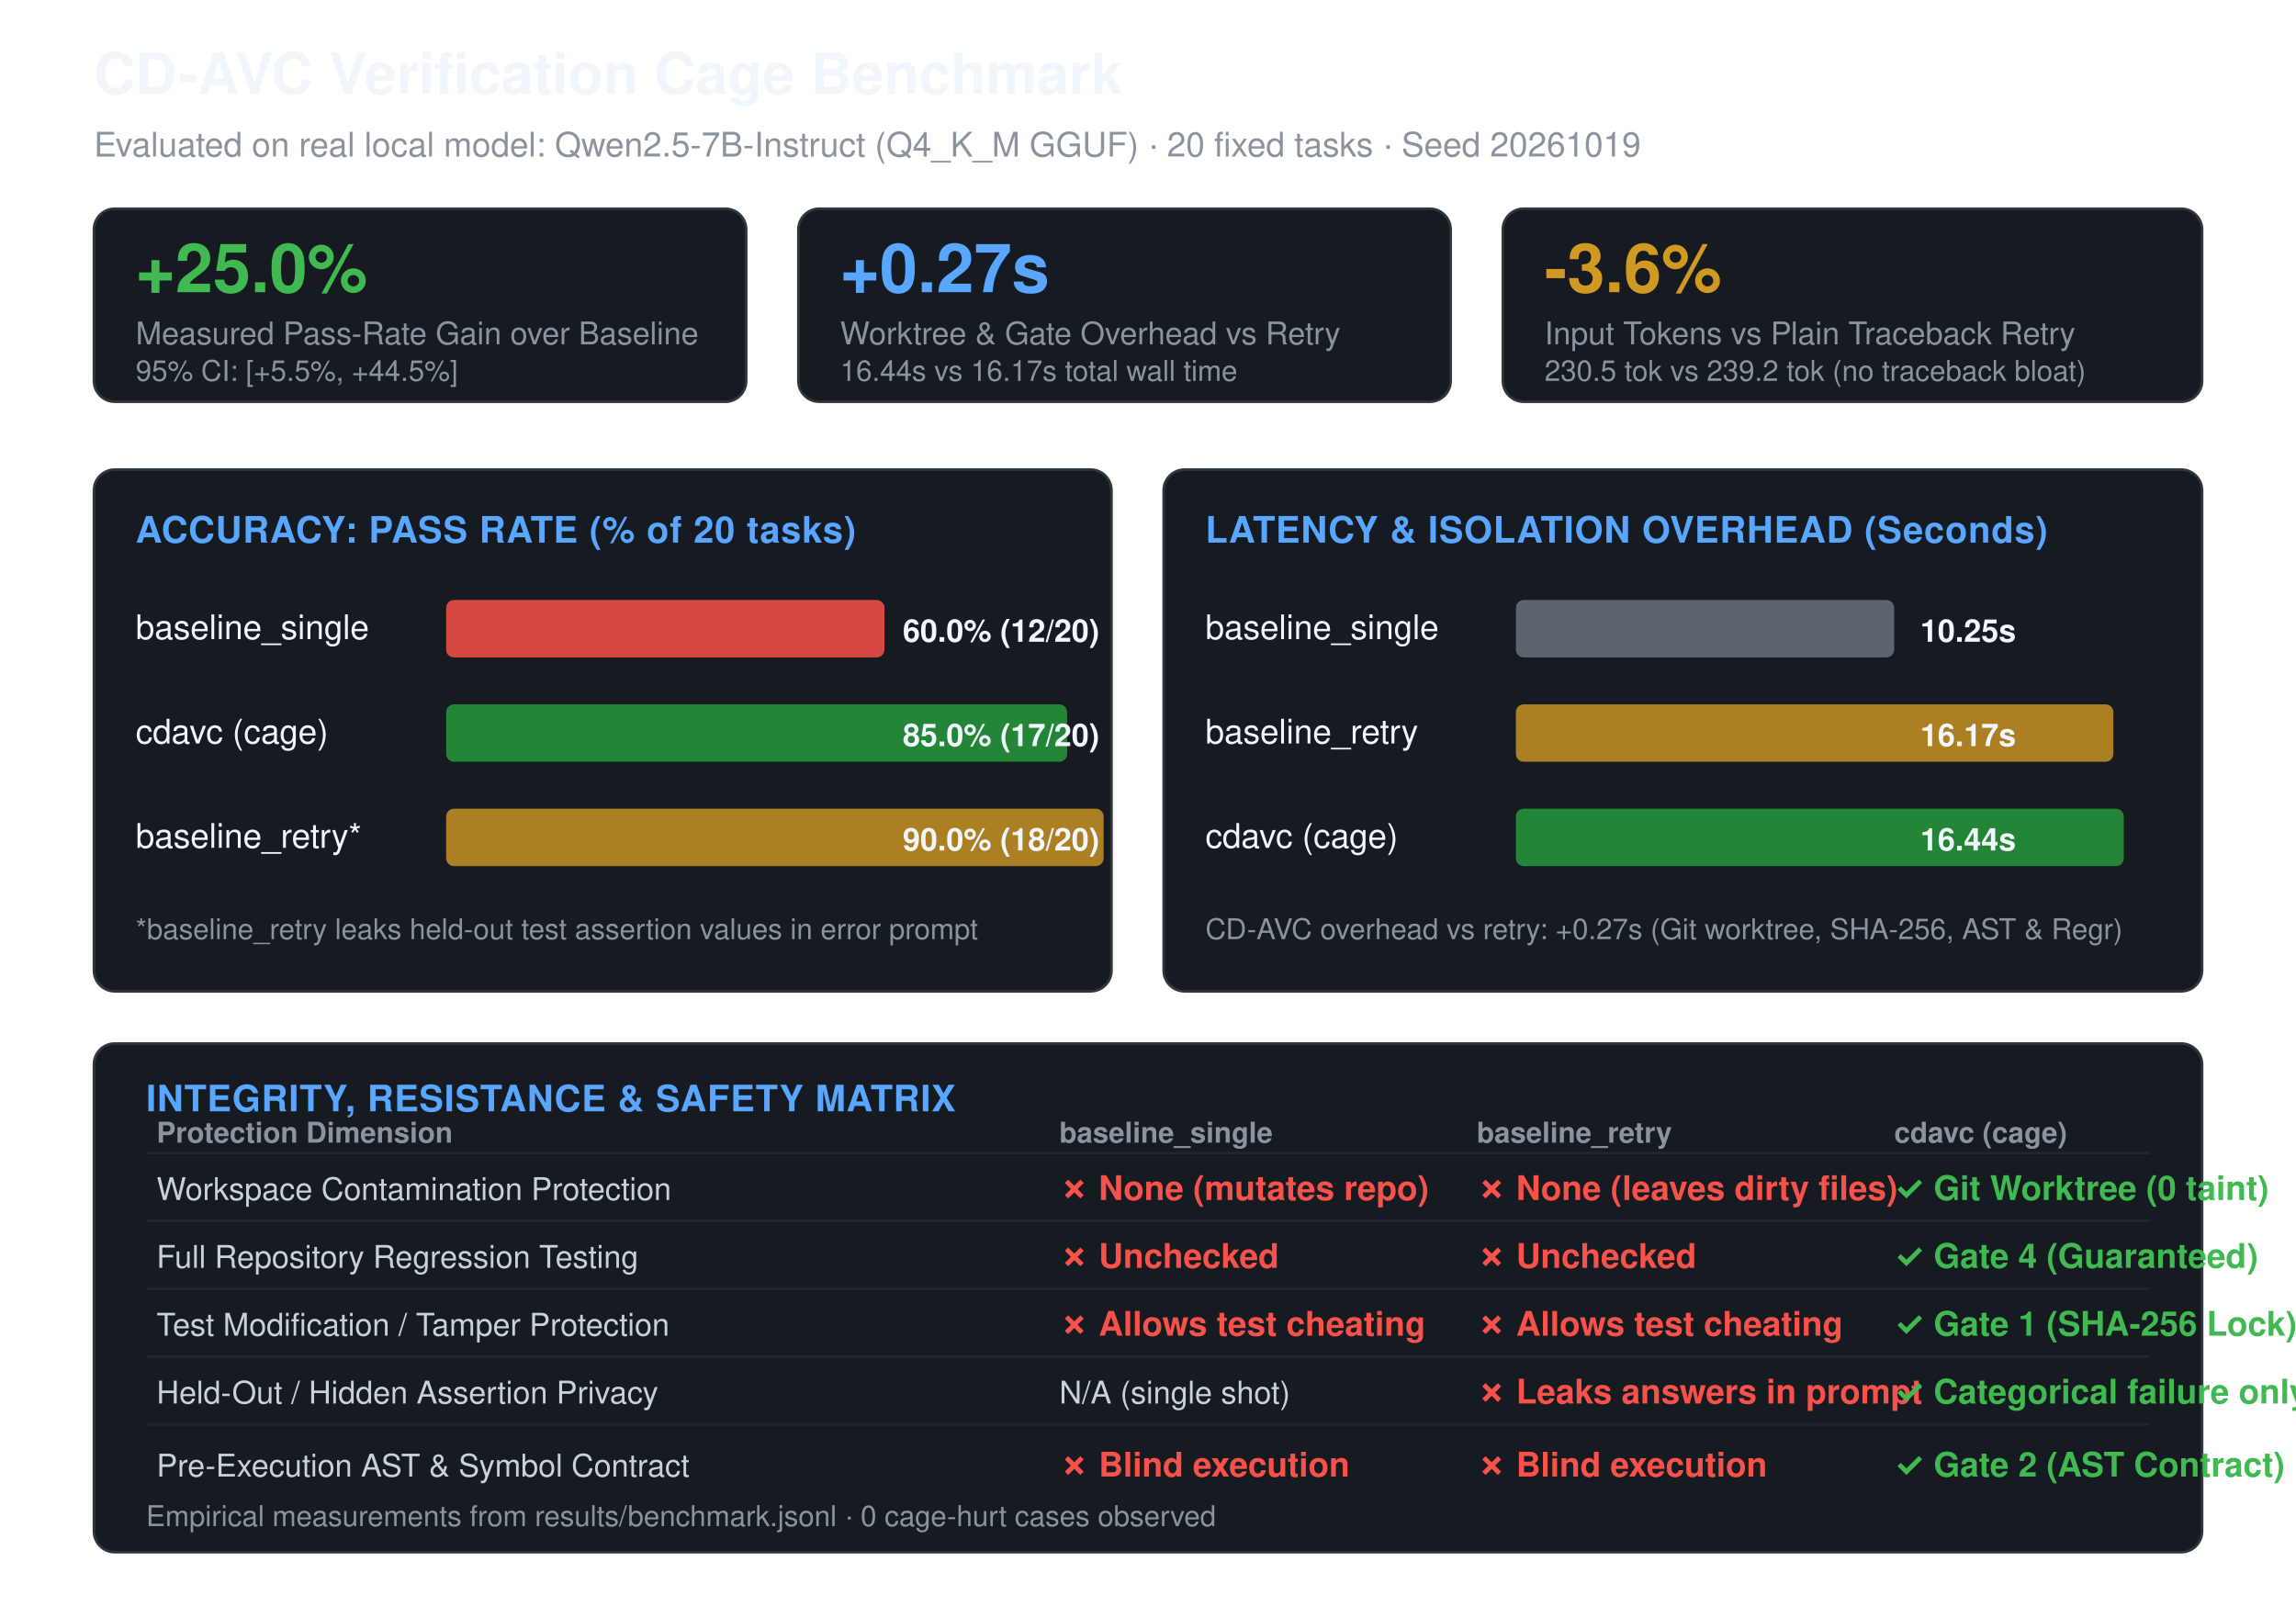
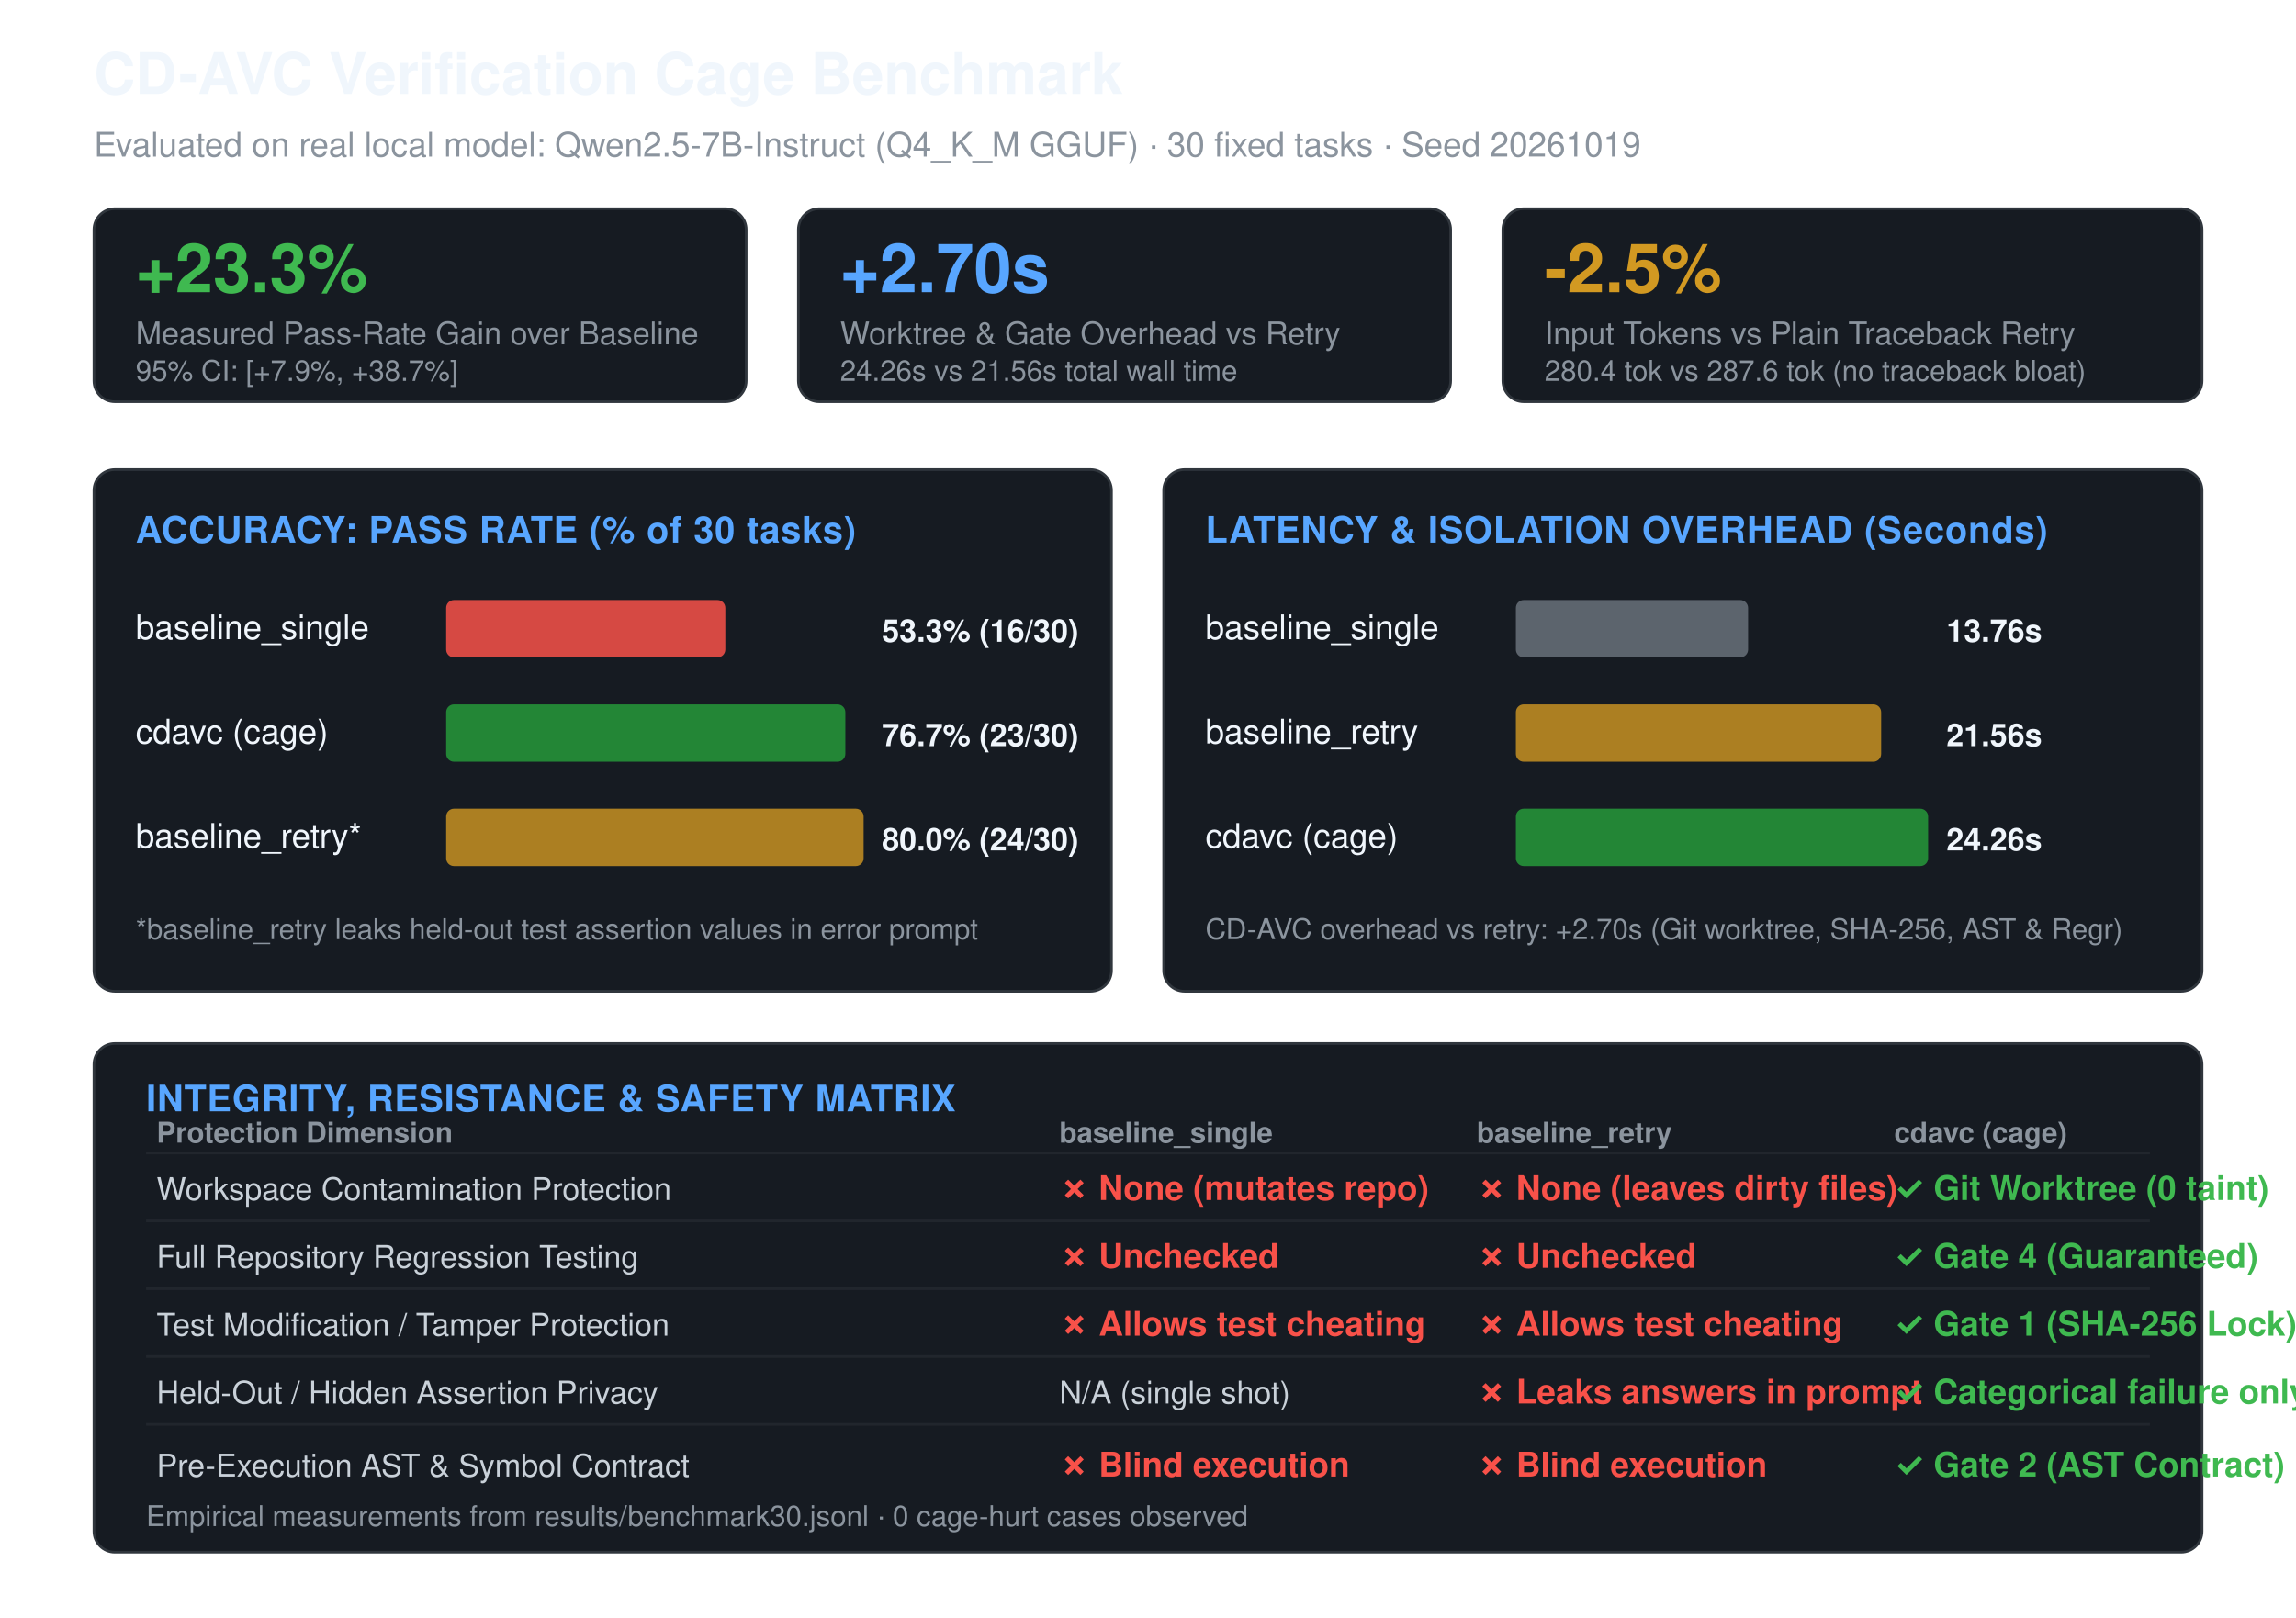
<svg xmlns="http://www.w3.org/2000/svg" viewBox="0 0 880 620" width="100%" height="100%" style="background:#0d1117; font-family:-apple-system, BlinkMacSystemFont, 'Segoe UI', Helvetica, Arial, sans-serif;">
  <style>
    .title { fill: #f0f6fc; font-size: 22px; font-weight: 700; }
    .subtitle { fill: #8b949e; font-size: 13px; }
    .card-bg { fill: #161b22; stroke: #30363d; stroke-width: 1; rx: 8px; }
    .section-title { fill: #58a6ff; font-size: 14px; font-weight: 600; letter-spacing: 0.3px; }
    .bar-label { fill: #f0f6fc; font-size: 13px; font-weight: 500; }
    .bar-val { fill: #f0f6fc; font-size: 12px; font-weight: 600; }
    .bar-sub { fill: #8b949e; font-size: 11px; }
    .stat-val { font-size: 26px; font-weight: 700; }
    .stat-label { fill: #8b949e; font-size: 12px; }
    .grid { stroke: #21262d; stroke-width: 1; }
    .badge { font-size: 10px; font-weight: 700; text-anchor: middle; }
    .table-head { fill: #8b949e; font-size: 11px; font-weight: 600; text-transform: uppercase; }
    .table-cell { fill: #c9d1d9; font-size: 12px; }
    .table-check { fill: #3fb950; font-weight: 700; font-size: 13px; }
    .table-cross { fill: #f85149; font-weight: 700; font-size: 13px; }
  </style>
  <g transform="translate(36, 36)">
    <text x="0" y="0" class="title">CD-AVC Verification Cage Benchmark</text>
-     <text x="0" y="24" class="subtitle">Evaluated on real local model: Qwen2.5-7B-Instruct (Q4_K_M GGUF) · 20 fixed tasks · Seed 20261019</text>
+     <text x="0" y="24" class="subtitle">Evaluated on real local model: Qwen2.5-7B-Instruct (Q4_K_M GGUF) · 30 fixed tasks · Seed 20261019</text>
  </g>
  <g transform="translate(36, 80)">
    <rect x="0" y="0" width="250" height="74" class="card-bg" />
-     <text x="16" y="32" class="stat-val" fill="#3fb950">+25.0%</text>
+     <text x="16" y="32" class="stat-val" fill="#3fb950">+23.3%</text>
    <text x="16" y="52" class="stat-label">Measured Pass-Rate Gain over Baseline</text>
-     <text x="16" y="66" class="bar-sub" fill="#3fb950">95% CI: [+5.5%, +44.5%]</text>
+     <text x="16" y="66" class="bar-sub" fill="#3fb950">95% CI: [+7.9%, +38.7%]</text>
    <rect x="270" y="0" width="250" height="74" class="card-bg" />
-     <text x="286" y="32" class="stat-val" fill="#58a6ff">+0.27s</text>
+     <text x="286" y="32" class="stat-val" fill="#58a6ff">+2.70s</text>
    <text x="286" y="52" class="stat-label">Worktree &amp; Gate Overhead vs Retry</text>
-     <text x="286" y="66" class="bar-sub" fill="#8b949e">16.44s vs 16.17s total wall time</text>
+     <text x="286" y="66" class="bar-sub" fill="#8b949e">24.26s vs 21.56s total wall time</text>
    <rect x="540" y="0" width="268" height="74" class="card-bg" />
-     <text x="556" y="32" class="stat-val" fill="#d29922">-3.6%</text>
+     <text x="556" y="32" class="stat-val" fill="#d29922">-2.5%</text>
    <text x="556" y="52" class="stat-label">Input Tokens vs Plain Traceback Retry</text>
-     <text x="556" y="66" class="bar-sub" fill="#8b949e">230.5 tok vs 239.2 tok (no traceback bloat)</text>
+     <text x="556" y="66" class="bar-sub" fill="#8b949e">280.4 tok vs 287.6 tok (no traceback bloat)</text>
  </g>
  <g transform="translate(36, 180)">
    <rect x="0" y="0" width="390" height="200" class="card-bg" />
-     <text x="16" y="28" class="section-title">ACCURACY: PASS RATE (% of 20 tasks)</text>
+     <text x="16" y="28" class="section-title">ACCURACY: PASS RATE (% of 30 tasks)</text>
    <text x="16" y="65" class="bar-label">baseline_single</text>
-     <rect x="135" y="50" width="168" height="22" rx="3" fill="#f85149" opacity="0.85" />
-     <text x="310" y="66" class="bar-val">60.0% (12/20)</text>
+     <rect x="135" y="50" width="107" height="22" rx="3" fill="#f85149" opacity="0.85" />
+     <text x="302" y="66" class="bar-val">53.3% (16/30)</text>
    <text x="16" y="105" class="bar-label">cdavc (cage)</text>
-     <rect x="135" y="90" width="238" height="22" rx="3" fill="#238636" />
-     <text x="310" y="106" class="bar-val">85.0% (17/20)</text>
+     <rect x="135" y="90" width="153" height="22" rx="3" fill="#238636" />
+     <text x="302" y="106" class="bar-val">76.7% (23/30)</text>
    <text x="16" y="145" class="bar-label">baseline_retry*</text>
-     <rect x="135" y="130" width="252" height="22" rx="3" fill="#d29922" opacity="0.8" />
-     <text x="310" y="146" class="bar-val">90.0% (18/20)</text>
+     <rect x="135" y="130" width="160" height="22" rx="3" fill="#d29922" opacity="0.8" />
+     <text x="302" y="146" class="bar-val">80.0% (24/30)</text>
    <text x="16" y="180" class="bar-sub">*baseline_retry leaks held-out test assertion values in error prompt</text>
  </g>
  <g transform="translate(446, 180)">
    <rect x="0" y="0" width="398" height="200" class="card-bg" />
    <text x="16" y="28" class="section-title">LATENCY &amp; ISOLATION OVERHEAD (Seconds)</text>
    <text x="16" y="65" class="bar-label">baseline_single</text>
-     <rect x="135" y="50" width="145" height="22" rx="3" fill="#8b949e" opacity="0.6" />
-     <text x="290" y="66" class="bar-val">10.25s</text>
+     <rect x="135" y="50" width="89" height="22" rx="3" fill="#8b949e" opacity="0.6" />
+     <text x="300" y="66" class="bar-val">13.76s</text>
    <text x="16" y="105" class="bar-label">baseline_retry</text>
-     <rect x="135" y="90" width="229" height="22" rx="3" fill="#d29922" opacity="0.8" />
-     <text x="290" y="106" class="bar-val">16.17s</text>
+     <rect x="135" y="90" width="140" height="22" rx="3" fill="#d29922" opacity="0.8" />
+     <text x="300" y="106" class="bar-val">21.56s</text>
    <text x="16" y="145" class="bar-label">cdavc (cage)</text>
-     <rect x="135" y="130" width="233" height="22" rx="3" fill="#238636" />
-     <text x="290" y="146" class="bar-val">16.44s</text>
-     <text x="16" y="180" class="bar-sub">CD-AVC overhead vs retry: +0.27s (Git worktree, SHA-256, AST &amp; Regr)</text>
+     <rect x="135" y="130" width="158" height="22" rx="3" fill="#238636" />
+     <text x="300" y="146" class="bar-val">24.26s</text>
+     <text x="16" y="180" class="bar-sub">CD-AVC overhead vs retry: +2.70s (Git worktree, SHA-256, AST &amp; Regr)</text>
  </g>
  <g transform="translate(36, 400)">
    <rect x="0" y="0" width="808" height="195" class="card-bg" />
    <text x="20" y="26" class="section-title">INTEGRITY, RESISTANCE &amp; SAFETY MATRIX</text>
    <line x1="20" y1="42" x2="788" y2="42" class="grid" />
    <text x="24" y="38" class="table-head">Protection Dimension</text>
    <text x="370" y="38" class="table-head">baseline_single</text>
    <text x="530" y="38" class="table-head">baseline_retry</text>
    <text x="690" y="38" class="table-head">cdavc (cage)</text>
    <line x1="20" y1="68" x2="788" y2="68" class="grid" />
    <text x="24" y="60" class="table-cell">Workspace Contamination Protection</text>
    <text x="370" y="60" class="table-cross">✗ None (mutates repo)</text>
    <text x="530" y="60" class="table-cross">✗ None (leaves dirty files)</text>
    <text x="690" y="60" class="table-check">✓ Git Worktree (0 taint)</text>
    <line x1="20" y1="94" x2="788" y2="94" class="grid" />
    <text x="24" y="86" class="table-cell">Full Repository Regression Testing</text>
    <text x="370" y="86" class="table-cross">✗ Unchecked</text>
    <text x="530" y="86" class="table-cross">✗ Unchecked</text>
    <text x="690" y="86" class="table-check">✓ Gate 4 (Guaranteed)</text>
    <line x1="20" y1="120" x2="788" y2="120" class="grid" />
    <text x="24" y="112" class="table-cell">Test Modification / Tamper Protection</text>
    <text x="370" y="112" class="table-cross">✗ Allows test cheating</text>
    <text x="530" y="112" class="table-cross">✗ Allows test cheating</text>
    <text x="690" y="112" class="table-check">✓ Gate 1 (SHA-256 Lock)</text>
    <line x1="20" y1="146" x2="788" y2="146" class="grid" />
    <text x="24" y="138" class="table-cell">Held-Out / Hidden Assertion Privacy</text>
    <text x="370" y="138" class="table-cell">N/A (single shot)</text>
    <text x="530" y="138" class="table-cross">✗ Leaks answers in prompt</text>
    <text x="690" y="138" class="table-check">✓ Categorical failure only</text>
    <text x="24" y="166" class="table-cell">Pre-Execution AST &amp; Symbol Contract</text>
    <text x="370" y="166" class="table-cross">✗ Blind execution</text>
    <text x="530" y="166" class="table-cross">✗ Blind execution</text>
    <text x="690" y="166" class="table-check">✓ Gate 2 (AST Contract)</text>
-     <text x="20" y="185" class="bar-sub" fill="#8b949e">Empirical measurements from results/benchmark.jsonl · 0 cage-hurt cases observed</text>
+     <text x="20" y="185" class="bar-sub" fill="#8b949e">Empirical measurements from results/benchmark30.jsonl · 0 cage-hurt cases observed</text>
  </g>
</svg>
